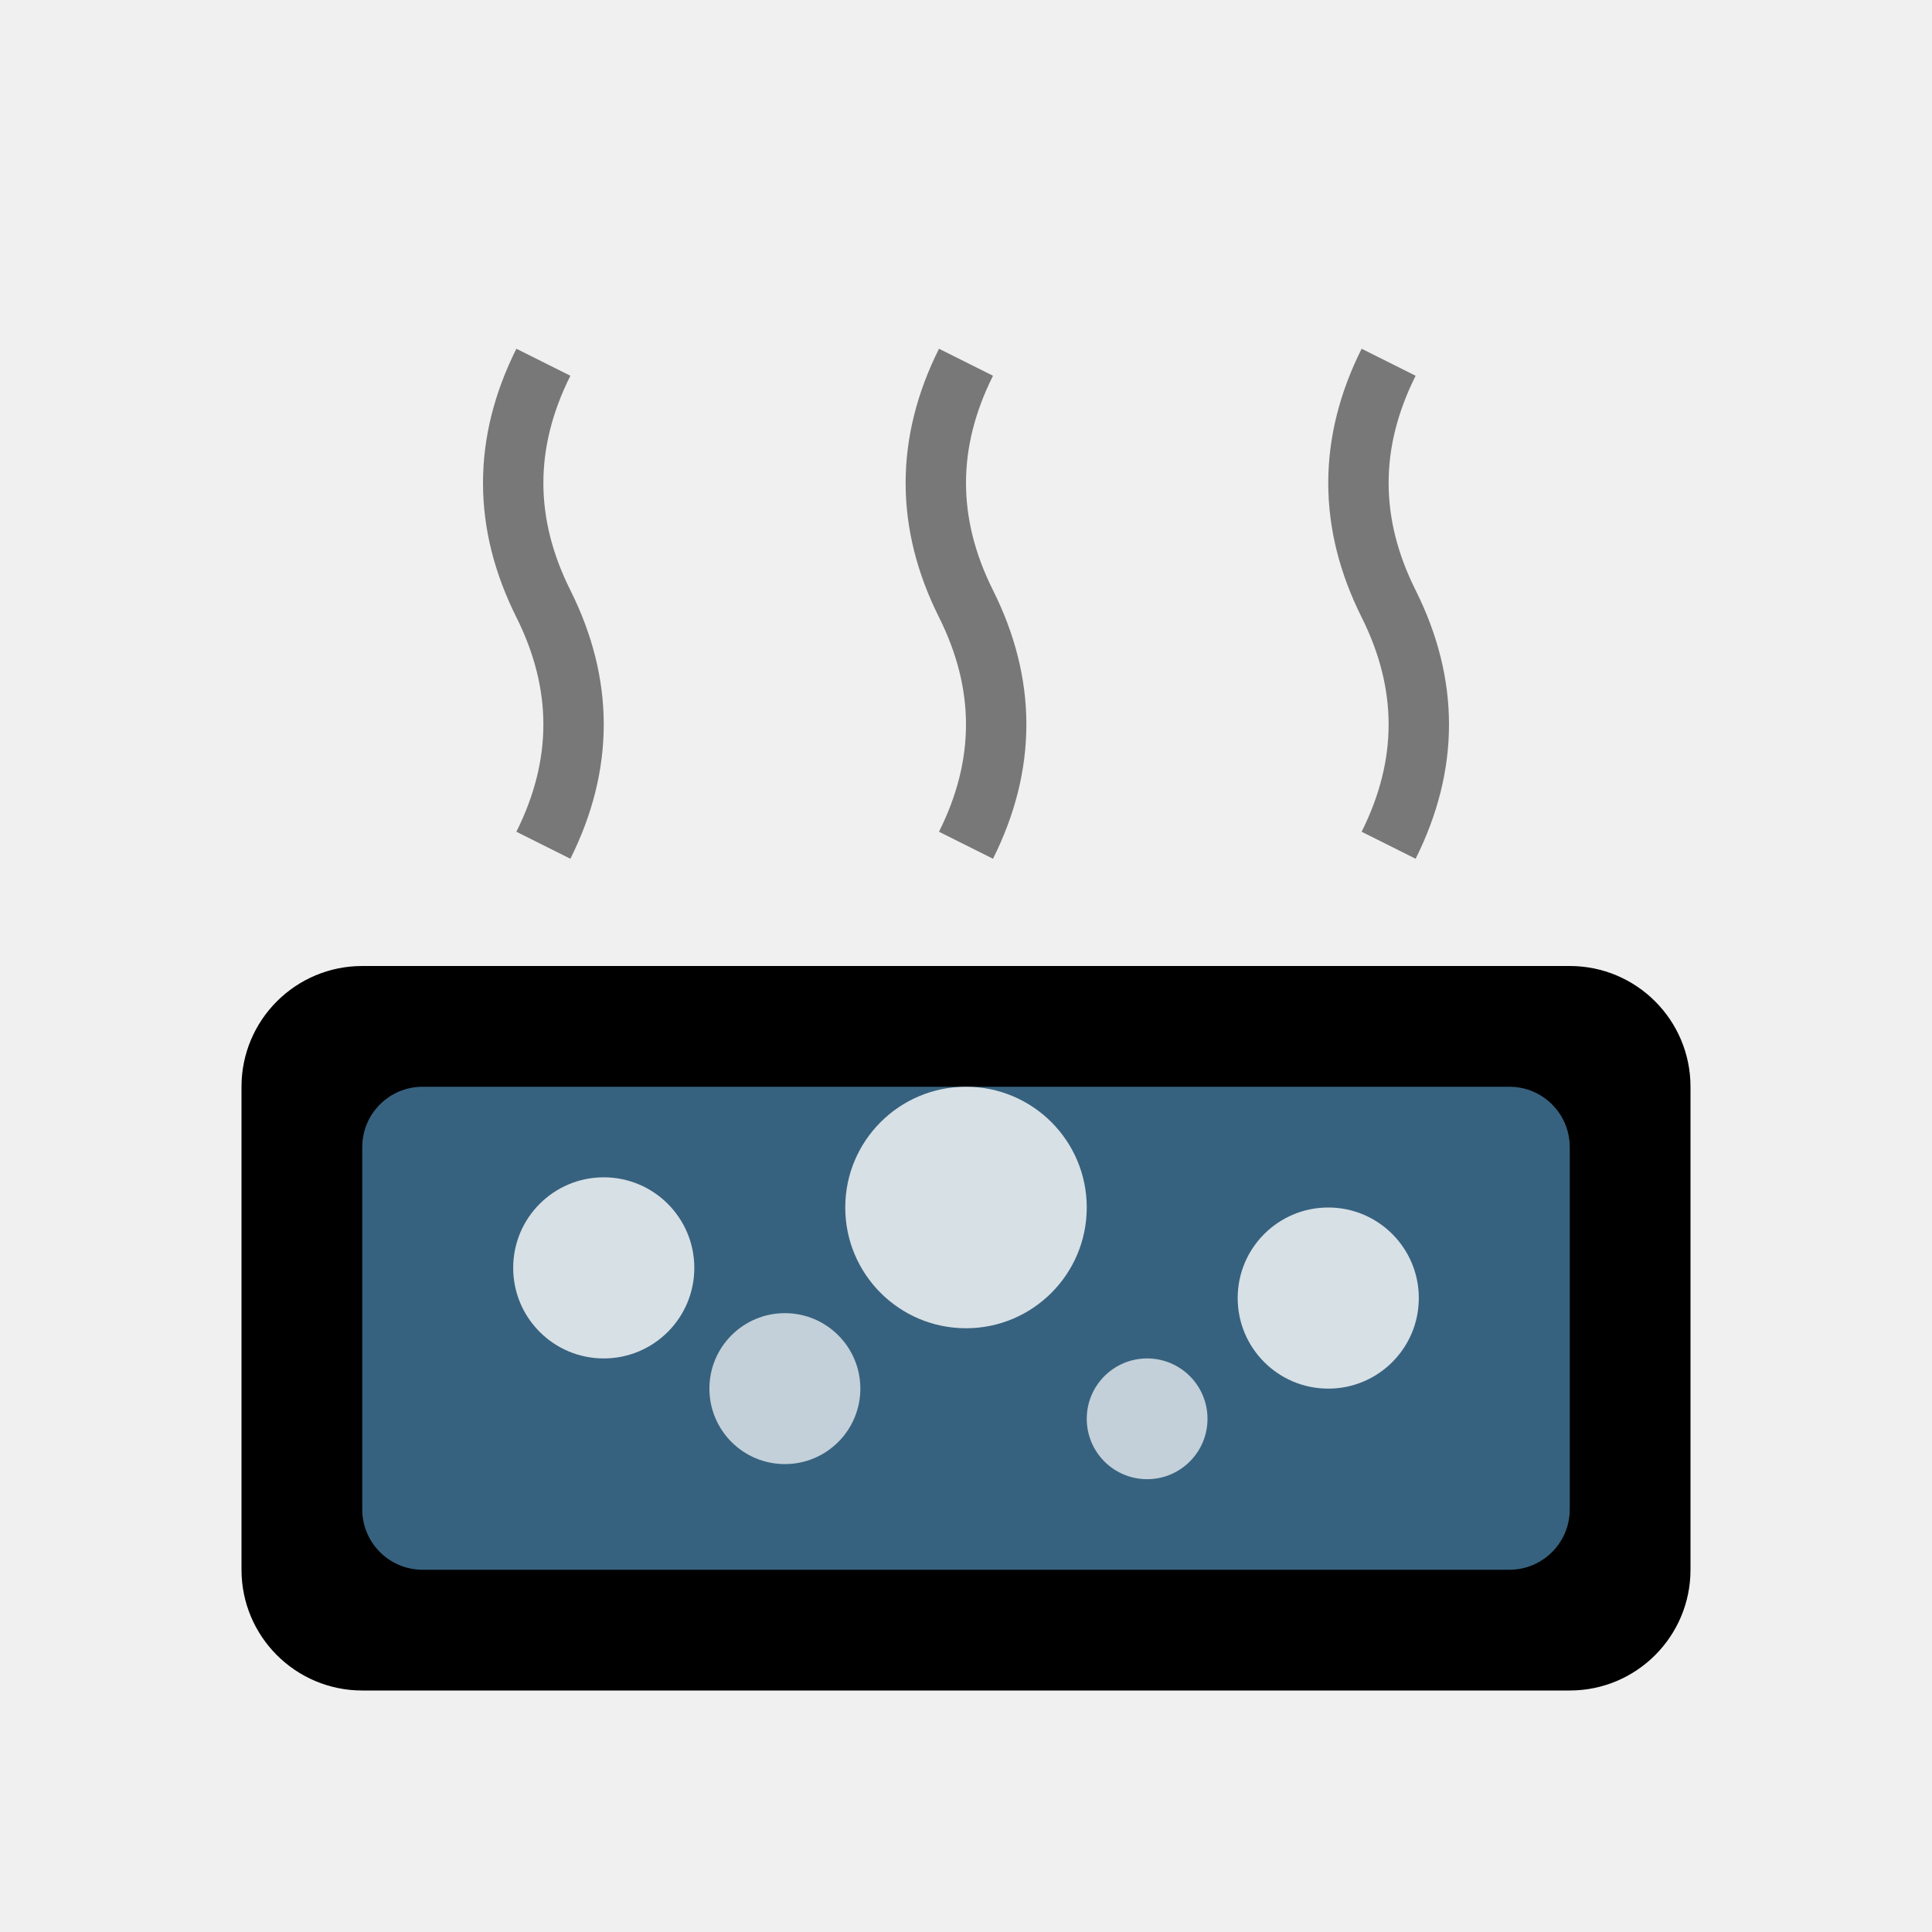
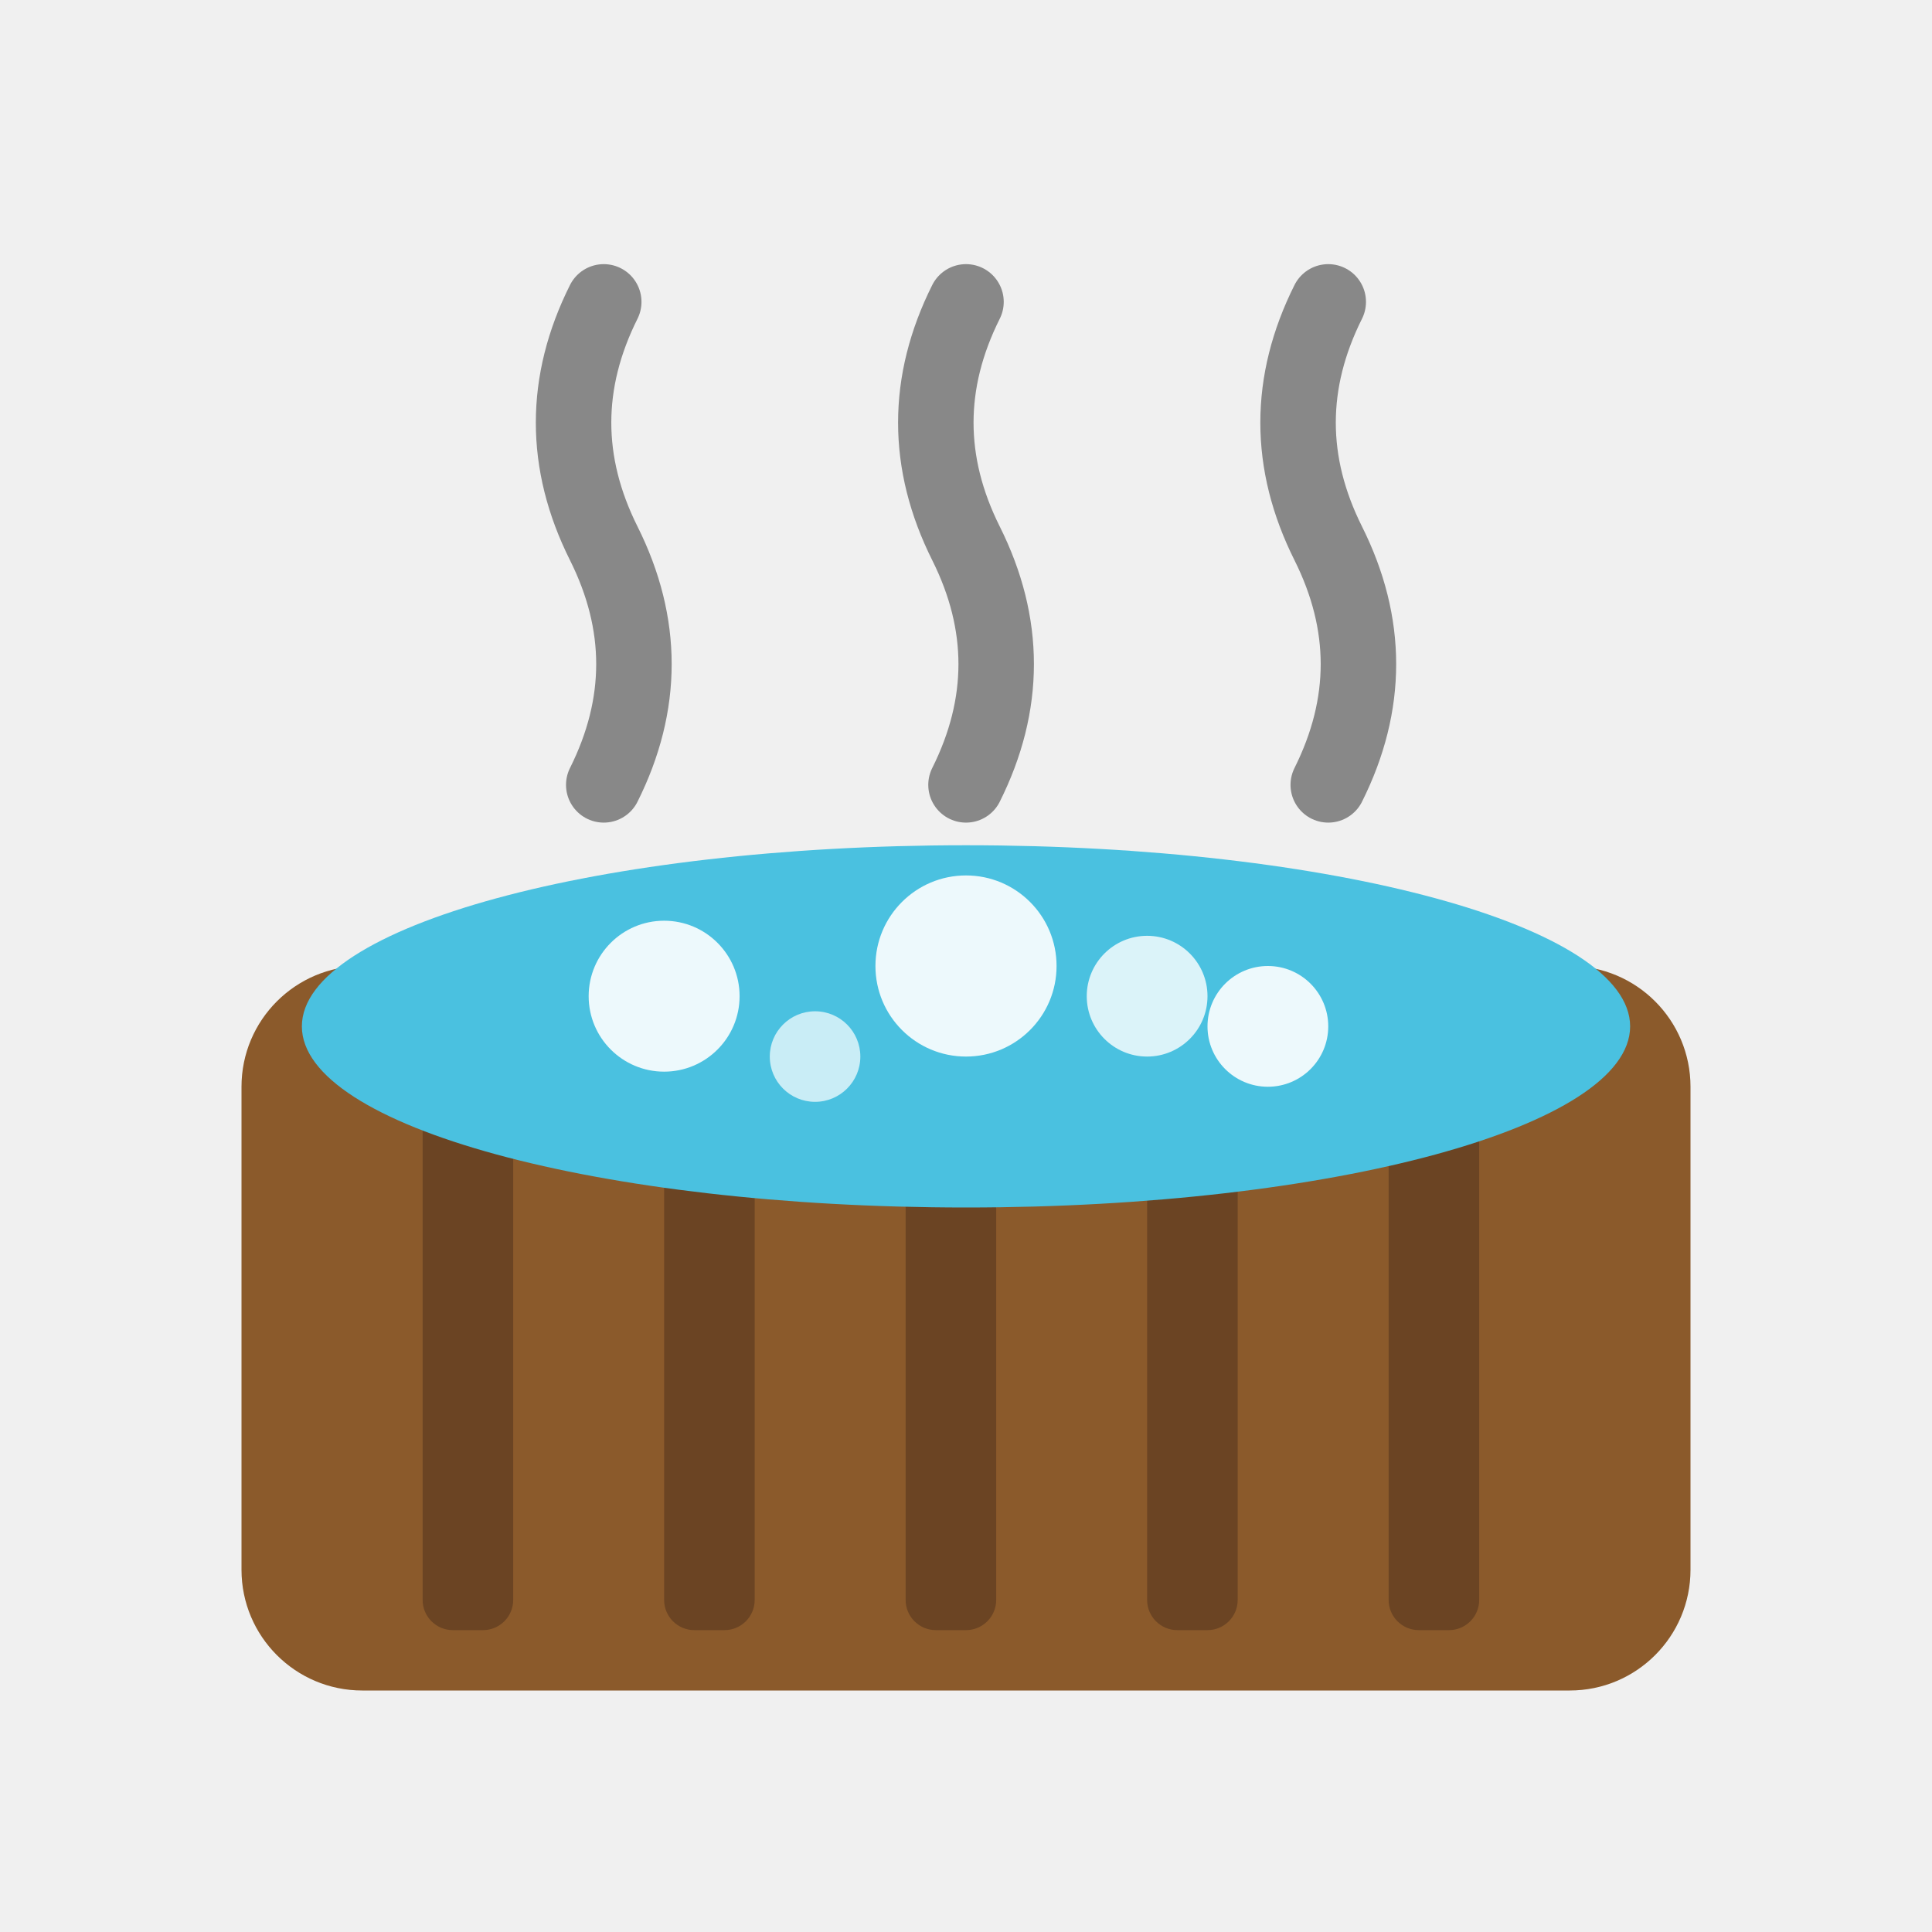
- <svg xmlns="http://www.w3.org/2000/svg" viewBox="0 0 64 64" fill="currentColor">
-   <rect x="8" y="32" width="48" height="24" rx="4" ry="4" />
-   <rect x="12" y="36" width="40" height="16" rx="2" ry="2" fill="#5ba4d4" opacity="0.6" />
-   <circle cx="20" cy="42" r="3" fill="#fff" opacity="0.8" />
-   <circle cx="32" cy="40" r="4" fill="#fff" opacity="0.8" />
-   <circle cx="44" cy="43" r="3" fill="#fff" opacity="0.8" />
-   <circle cx="26" cy="46" r="2.5" fill="#fff" opacity="0.7" />
-   <circle cx="38" cy="47" r="2" fill="#fff" opacity="0.7" />
-   <path d="M18 28 Q20 24 18 20 Q16 16 18 12" stroke="currentColor" stroke-width="2" fill="none" opacity="0.5" />
-   <path d="M32 28 Q34 24 32 20 Q30 16 32 12" stroke="currentColor" stroke-width="2" fill="none" opacity="0.5" />
-   <path d="M46 28 Q48 24 46 20 Q44 16 46 12" stroke="currentColor" stroke-width="2" fill="none" opacity="0.5" />
+ <svg xmlns="http://www.w3.org/2000/svg" viewBox="0 0 64 64">
+   <rect x="8" y="32" width="48" height="24" rx="4" ry="4" fill="#8B5A2B" />
+   <rect x="14" y="34" width="3" height="20" rx="1" fill="#6B4423" />
+   <rect x="22" y="34" width="3" height="20" rx="1" fill="#6B4423" />
+   <rect x="30" y="34" width="3" height="20" rx="1" fill="#6B4423" />
+   <rect x="38" y="34" width="3" height="20" rx="1" fill="#6B4423" />
+   <rect x="46" y="34" width="3" height="20" rx="1" fill="#6B4423" />
+   <ellipse cx="32" cy="34" rx="22" ry="6" fill="#4AC1E0" />
+   <circle cx="22" cy="33" r="2.5" fill="#fff" opacity="0.9" />
+   <circle cx="32" cy="32" r="3" fill="#fff" opacity="0.9" />
+   <circle cx="42" cy="34" r="2" fill="#fff" opacity="0.9" />
+   <circle cx="27" cy="35" r="1.5" fill="#fff" opacity="0.7" />
+   <circle cx="38" cy="33" r="2" fill="#fff" opacity="0.8" />
+   <path d="M20 26 Q22 22 20 18 Q18 14 20 10" stroke="#888" stroke-width="2.5" fill="none" stroke-linecap="round" />
+   <path d="M32 26 Q34 22 32 18 Q30 14 32 10" stroke="#888" stroke-width="2.5" fill="none" stroke-linecap="round" />
+   <path d="M44 26 Q46 22 44 18 Q42 14 44 10" stroke="#888" stroke-width="2.5" fill="none" stroke-linecap="round" />
</svg>
